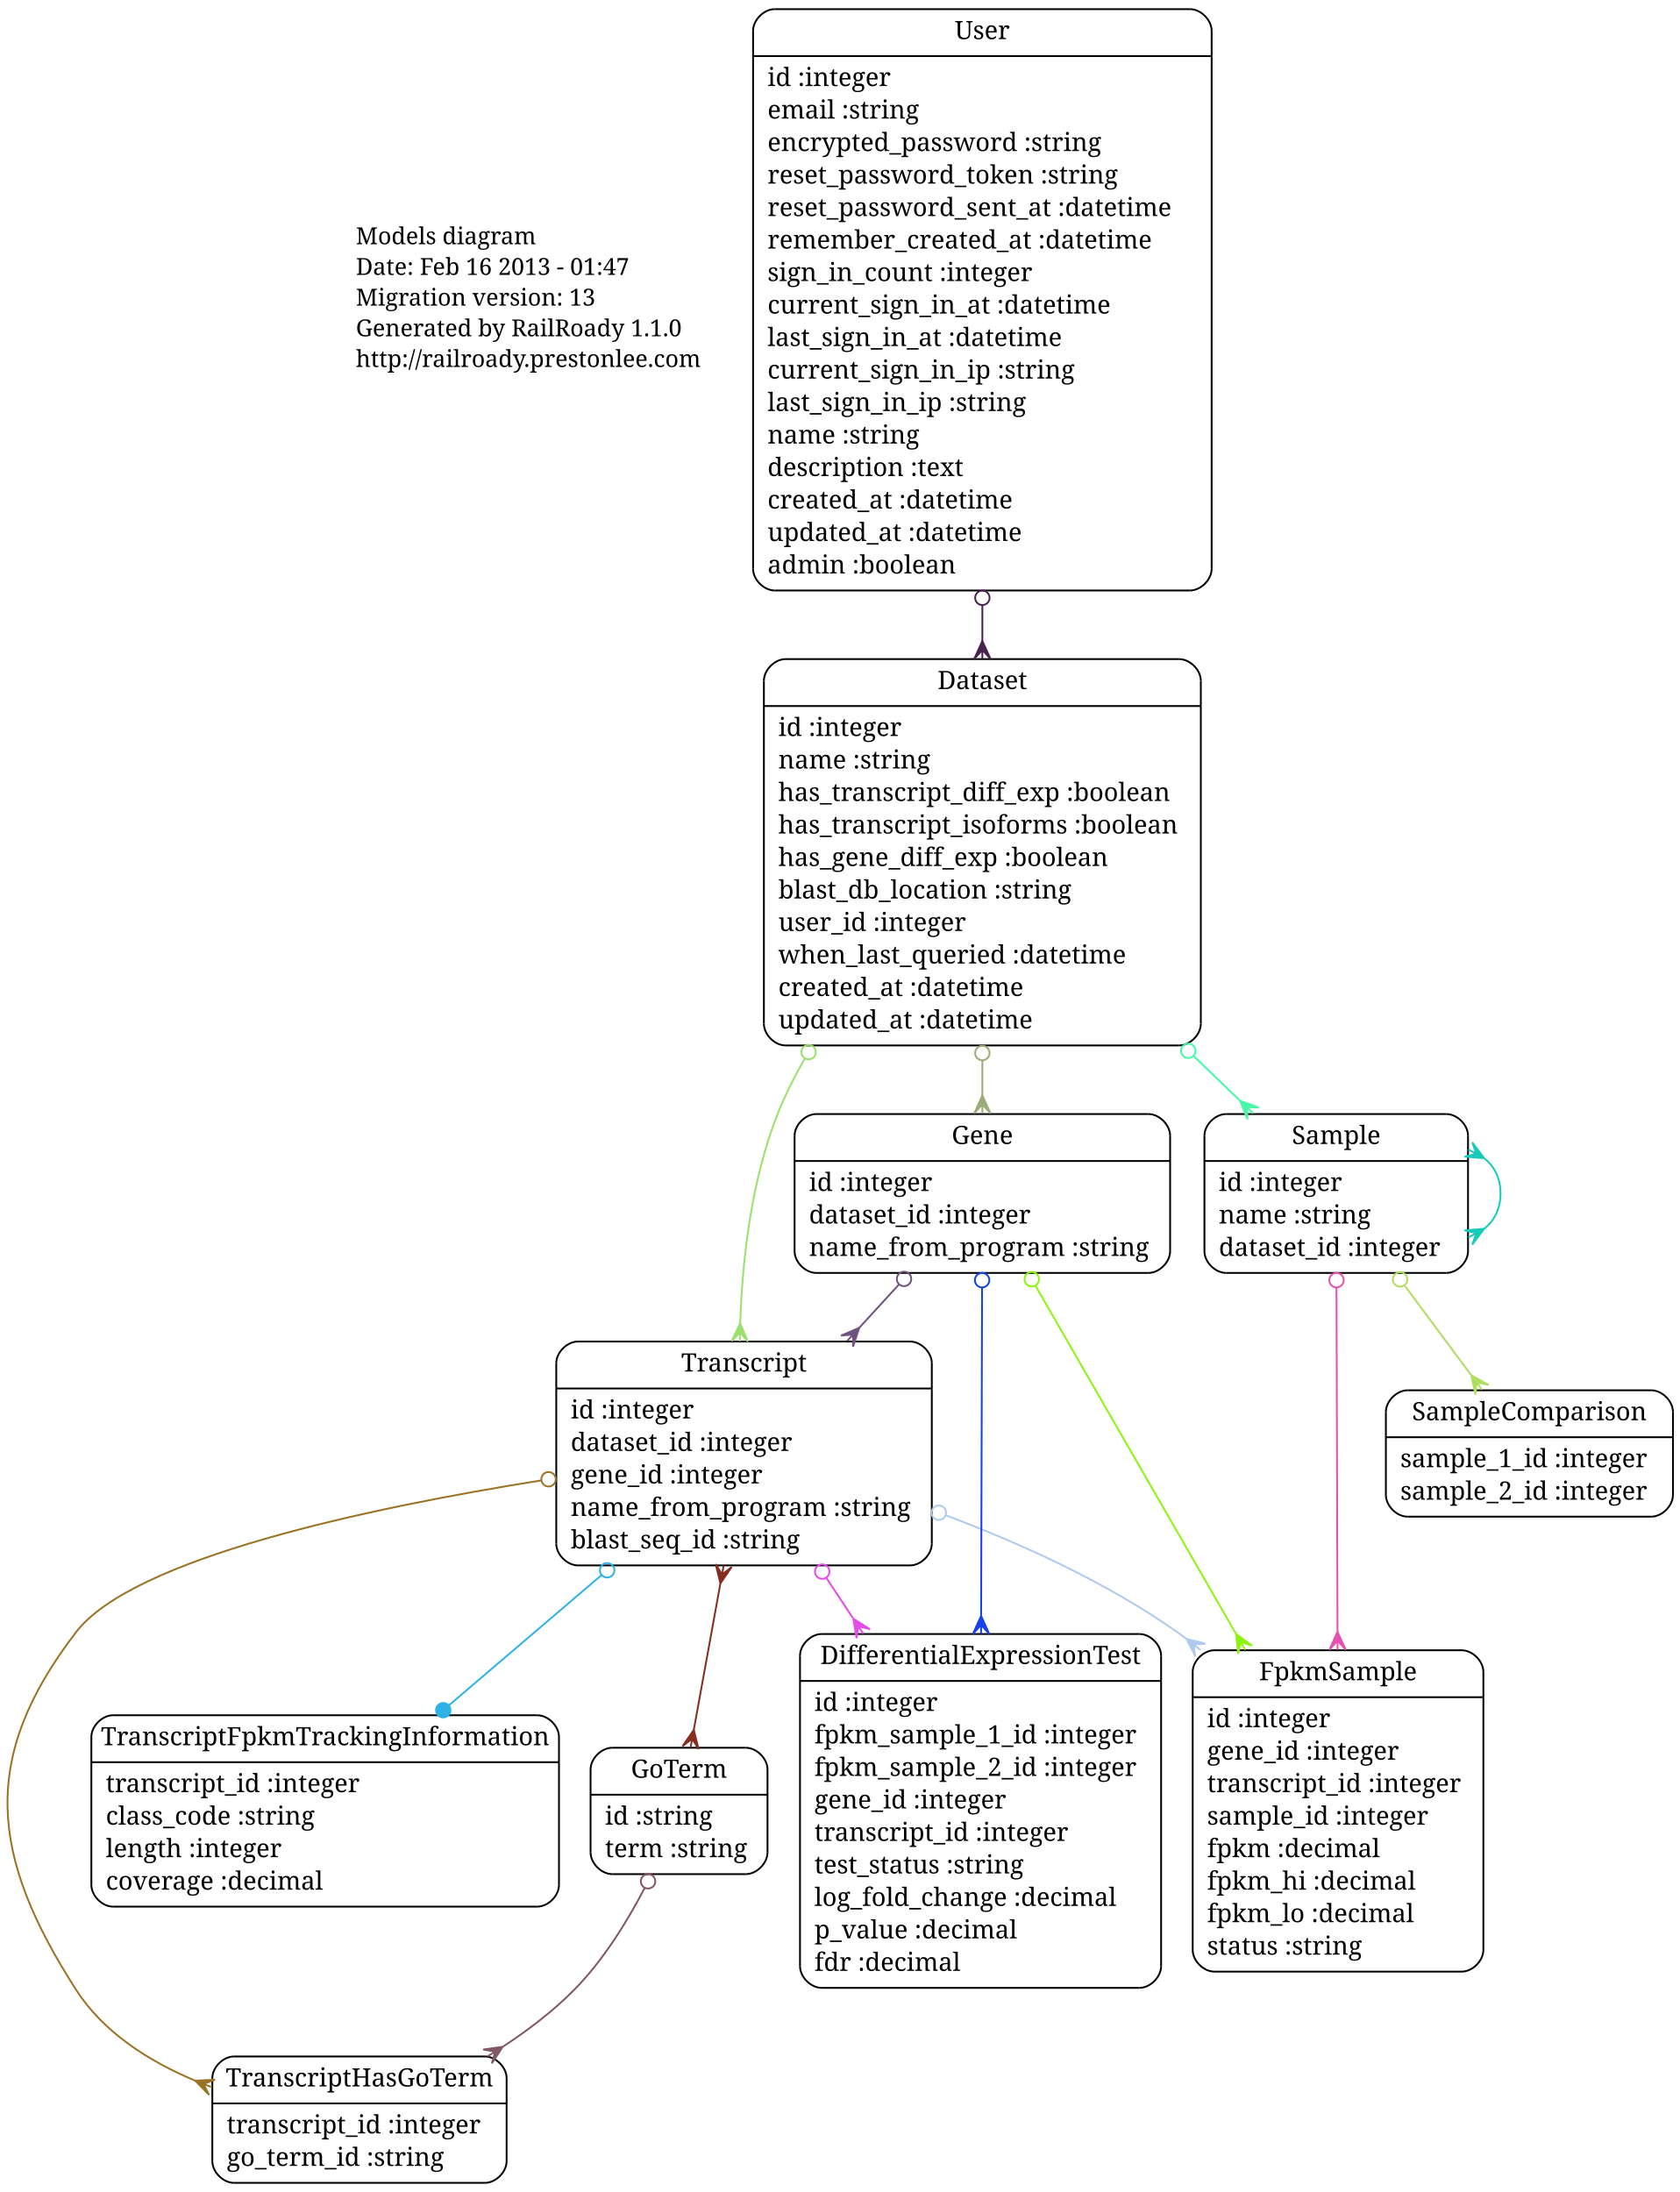
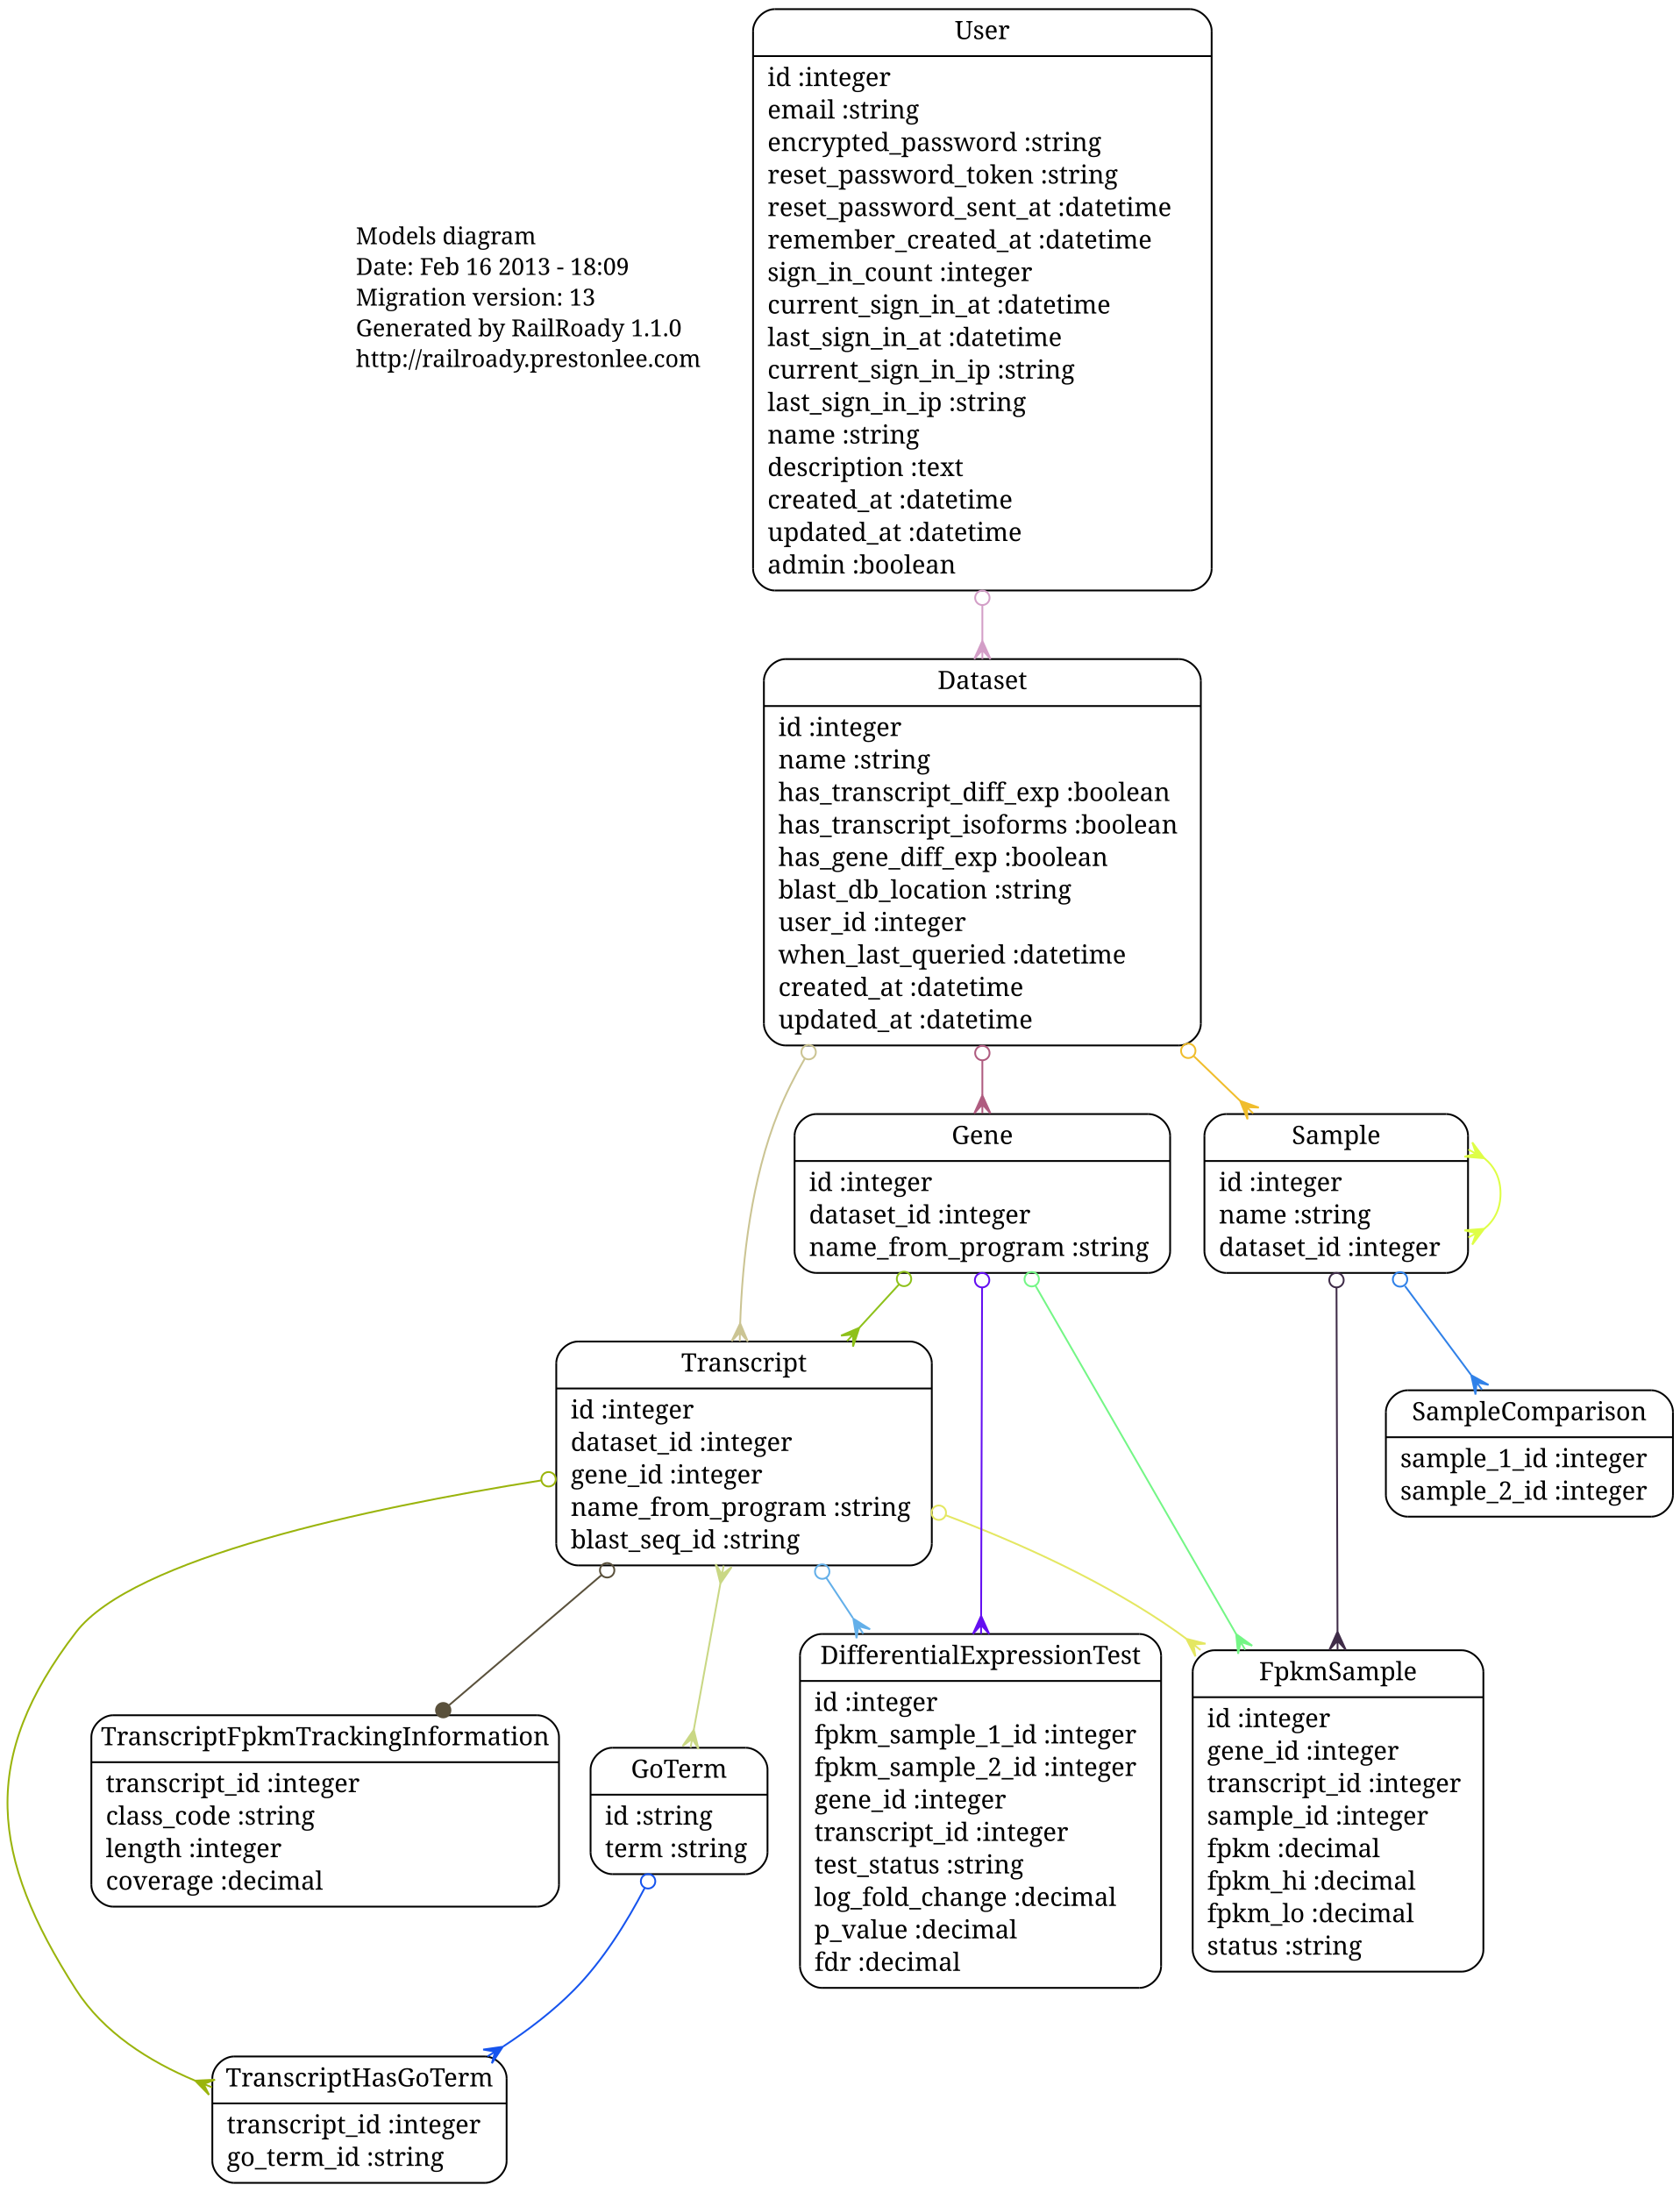
<svg xmlns="http://www.w3.org/2000/svg" width="930pt" height="1214pt" viewBox="0.00 0.00 930.10 1214.00">
  <g id="graph1" class="graph" transform="scale(1 1) rotate(0) translate(4 1210)">
    <polygon fill="white" stroke="white" points="-4,5 -4,-1210 927.103,-1210 927.103,5 -4,5" />
    <g id="node1" class="node">
      <text text-anchor="start" x="193.103" y="-1074.8" font-family="Times Roman,serif" font-size="13.00">Models diagram</text>
-       <text text-anchor="start" x="193.103" y="-1057.8" font-family="Times Roman,serif" font-size="13.00">Date: Feb 16 2013 - 01:47</text>
+       <text text-anchor="start" x="193.103" y="-1057.8" font-family="Times Roman,serif" font-size="13.00">Date: Feb 16 2013 - 18:09</text>
      <text text-anchor="start" x="193.103" y="-1040.8" font-family="Times Roman,serif" font-size="13.00">Migration version: 13</text>
      <text text-anchor="start" x="193.103" y="-1023.8" font-family="Times Roman,serif" font-size="13.00">Generated by RailRoady 1.1.0</text>
      <text text-anchor="start" x="193.103" y="-1006.8" font-family="Times Roman,serif" font-size="13.00">http://railroady.prestonlee.com</text>
    </g>
    <g id="node2" class="node">
      <polyline fill="none" stroke="black" points="316.103,-343 500.103,-343 " />
      <path fill="none" stroke="black" d="M500.103,-343C506.103,-343 512.103,-349 512.103,-355" />
      <polyline fill="none" stroke="black" points="512.103,-355 512.103,-455 " />
      <path fill="none" stroke="black" d="M512.103,-455C512.103,-461 506.103,-467 500.103,-467" />
      <polyline fill="none" stroke="black" points="500.103,-467 316.103,-467 " />
      <path fill="none" stroke="black" d="M316.103,-467C310.103,-467 304.103,-461 304.103,-455" />
      <polyline fill="none" stroke="black" points="304.103,-455 304.103,-355 " />
      <path fill="none" stroke="black" d="M304.103,-355C304.103,-349 310.103,-343 316.103,-343" />
      <text text-anchor="middle" x="408.103" y="-450.4" font-family="Times Roman,serif" font-size="14.00">Transcript</text>
      <polyline fill="none" stroke="black" points="304.103,-441 512.103,-441 " />
      <text text-anchor="start" x="312.103" y="-424.4" font-family="Times Roman,serif" font-size="14.00">id :integer</text>
      <text text-anchor="start" x="312.103" y="-406.4" font-family="Times Roman,serif" font-size="14.00">dataset_id :integer</text>
      <text text-anchor="start" x="312.103" y="-388.4" font-family="Times Roman,serif" font-size="14.00">gene_id :integer</text>
      <text text-anchor="start" x="312.103" y="-370.4" font-family="Times Roman,serif" font-size="14.00">name_from_program :string</text>
      <text text-anchor="start" x="312.103" y="-352.4" font-family="Times Roman,serif" font-size="14.00">blast_seq_id :string</text>
    </g>
    <g id="node4" class="node">
      <polyline fill="none" stroke="black" points="668.603,-118 805.603,-118 " />
      <path fill="none" stroke="black" d="M805.603,-118C811.603,-118 817.603,-124 817.603,-130" />
      <polyline fill="none" stroke="black" points="817.603,-130 817.603,-284 " />
      <path fill="none" stroke="black" d="M817.603,-284C817.603,-290 811.603,-296 805.603,-296" />
      <polyline fill="none" stroke="black" points="805.603,-296 668.603,-296 " />
      <path fill="none" stroke="black" d="M668.603,-296C662.603,-296 656.603,-290 656.603,-284" />
      <polyline fill="none" stroke="black" points="656.603,-284 656.603,-130 " />
      <path fill="none" stroke="black" d="M656.603,-130C656.603,-124 662.603,-118 668.603,-118" />
      <text text-anchor="middle" x="737.103" y="-279.4" font-family="Times Roman,serif" font-size="14.00">FpkmSample</text>
      <polyline fill="none" stroke="black" points="656.603,-270 817.603,-270 " />
      <text text-anchor="start" x="664.603" y="-253.4" font-family="Times Roman,serif" font-size="14.00">id :integer</text>
      <text text-anchor="start" x="664.603" y="-235.4" font-family="Times Roman,serif" font-size="14.00">gene_id :integer</text>
      <text text-anchor="start" x="664.603" y="-217.4" font-family="Times Roman,serif" font-size="14.00">transcript_id :integer</text>
      <text text-anchor="start" x="664.603" y="-199.4" font-family="Times Roman,serif" font-size="14.00">sample_id :integer</text>
      <text text-anchor="start" x="664.603" y="-181.4" font-family="Times Roman,serif" font-size="14.00">fpkm :decimal</text>
      <text text-anchor="start" x="664.603" y="-163.4" font-family="Times Roman,serif" font-size="14.00">fpkm_hi :decimal</text>
      <text text-anchor="start" x="664.603" y="-145.4" font-family="Times Roman,serif" font-size="14.00">fpkm_lo :decimal</text>
      <text text-anchor="start" x="664.603" y="-127.4" font-family="Times Roman,serif" font-size="14.00">status :string</text>
    </g>
    <g id="edge4" class="edge">
-       <path fill="none" stroke="#afcaed" d="M519.811,-370.774C562.17,-354.84 609.464,-333.287 648.103,-306 649.731,-304.85 651.35,-303.665 652.96,-302.449" />
-       <ellipse fill="none" stroke="#afcaed" cx="515.988" cy="-372.192" rx="4" ry="4" />
-       <polygon fill="#afcaed" stroke="#afcaed" points="653.09,-302.346 663.719,-299.649 657.004,-299.236 660.919,-296.126 660.919,-296.126 660.919,-296.126 657.004,-299.236 658.12,-292.602 653.09,-302.346 653.09,-302.346" />
+       <path fill="none" stroke="#e4e762" d="M519.811,-370.774C562.17,-354.84 609.464,-333.287 648.103,-306 649.731,-304.85 651.35,-303.665 652.96,-302.449" />
+       <ellipse fill="none" stroke="#e4e762" cx="515.988" cy="-372.192" rx="4" ry="4" />
+       <polygon fill="#e4e762" stroke="#e4e762" points="653.09,-302.346 663.719,-299.649 657.004,-299.236 660.919,-296.126 660.919,-296.126 660.919,-296.126 657.004,-299.236 658.12,-292.602 653.09,-302.346 653.09,-302.346" />
    </g>
    <g id="node5" class="node">
      <polyline fill="none" stroke="black" points="58.602,-154 293.603,-154 " />
      <path fill="none" stroke="black" d="M293.603,-154C299.603,-154 305.603,-160 305.603,-166" />
      <polyline fill="none" stroke="black" points="305.603,-166 305.603,-248 " />
      <path fill="none" stroke="black" d="M305.603,-248C305.603,-254 299.603,-260 293.603,-260" />
      <polyline fill="none" stroke="black" points="293.603,-260 58.602,-260 " />
      <path fill="none" stroke="black" d="M58.602,-260C52.602,-260 46.602,-254 46.602,-248" />
      <polyline fill="none" stroke="black" points="46.602,-248 46.602,-166 " />
      <path fill="none" stroke="black" d="M46.602,-166C46.602,-160 52.602,-154 58.602,-154" />
      <text text-anchor="middle" x="176.103" y="-243.4" font-family="Times Roman,serif" font-size="14.00">TranscriptFpkmTrackingInformation</text>
      <polyline fill="none" stroke="black" points="46.602,-234 305.603,-234 " />
      <text text-anchor="start" x="54.602" y="-217.4" font-family="Times Roman,serif" font-size="14.00">transcript_id :integer</text>
      <text text-anchor="start" x="54.602" y="-199.4" font-family="Times Roman,serif" font-size="14.00">class_code :string</text>
      <text text-anchor="start" x="54.602" y="-181.4" font-family="Times Roman,serif" font-size="14.00">length :integer</text>
      <text text-anchor="start" x="54.602" y="-163.4" font-family="Times Roman,serif" font-size="14.00">coverage :decimal</text>
    </g>
    <g id="edge6" class="edge">
-       <path fill="none" stroke="#2eb2e7" d="M329.077,-337.556C301.688,-314.18 271.227,-288.184 244.742,-265.581" />
-       <ellipse fill="none" stroke="#2eb2e7" cx="332.29" cy="-340.298" rx="4" ry="4" />
-       <ellipse fill="#2eb2e7" stroke="#2eb2e7" cx="241.496" cy="-262.81" rx="4" ry="4" />
+       <path fill="none" stroke="#5a513c" d="M329.077,-337.556C301.688,-314.18 271.227,-288.184 244.742,-265.581" />
+       <ellipse fill="none" stroke="#5a513c" cx="332.29" cy="-340.298" rx="4" ry="4" />
+       <ellipse fill="#5a513c" stroke="#5a513c" cx="241.496" cy="-262.81" rx="4" ry="4" />
    </g>
    <g id="node8" class="node">
      <polyline fill="none" stroke="black" points="451.103,-109 627.103,-109 " />
      <path fill="none" stroke="black" d="M627.103,-109C633.103,-109 639.103,-115 639.103,-121" />
      <polyline fill="none" stroke="black" points="639.103,-121 639.103,-293 " />
      <path fill="none" stroke="black" d="M639.103,-293C639.103,-299 633.103,-305 627.103,-305" />
      <polyline fill="none" stroke="black" points="627.103,-305 451.103,-305 " />
      <path fill="none" stroke="black" d="M451.103,-305C445.103,-305 439.103,-299 439.103,-293" />
      <polyline fill="none" stroke="black" points="439.103,-293 439.103,-121 " />
      <path fill="none" stroke="black" d="M439.103,-121C439.103,-115 445.103,-109 451.103,-109" />
      <text text-anchor="middle" x="539.103" y="-288.4" font-family="Times Roman,serif" font-size="14.00">DifferentialExpressionTest</text>
      <polyline fill="none" stroke="black" points="439.103,-279 639.103,-279 " />
      <text text-anchor="start" x="447.103" y="-262.4" font-family="Times Roman,serif" font-size="14.00">id :integer</text>
      <text text-anchor="start" x="447.103" y="-244.4" font-family="Times Roman,serif" font-size="14.00">fpkm_sample_1_id :integer</text>
      <text text-anchor="start" x="447.103" y="-226.4" font-family="Times Roman,serif" font-size="14.00">fpkm_sample_2_id :integer</text>
      <text text-anchor="start" x="447.103" y="-208.4" font-family="Times Roman,serif" font-size="14.00">gene_id :integer</text>
      <text text-anchor="start" x="447.103" y="-190.4" font-family="Times Roman,serif" font-size="14.00">transcript_id :integer</text>
      <text text-anchor="start" x="447.103" y="-172.4" font-family="Times Roman,serif" font-size="14.00">test_status :string</text>
      <text text-anchor="start" x="447.103" y="-154.4" font-family="Times Roman,serif" font-size="14.00">log_fold_change :decimal</text>
      <text text-anchor="start" x="447.103" y="-136.4" font-family="Times Roman,serif" font-size="14.00">p_value :decimal</text>
      <text text-anchor="start" x="447.103" y="-118.4" font-family="Times Roman,serif" font-size="14.00">fdr :decimal</text>
    </g>
    <g id="edge2" class="edge">
-       <path fill="none" stroke="#e54be9" d="M453.722,-336.049C458.477,-328.861 463.388,-321.439 468.338,-313.957" />
-       <ellipse fill="none" stroke="#e54be9" cx="451.399" cy="-339.559" rx="4" ry="4" />
-       <polygon fill="#e54be9" stroke="#e54be9" points="468.644,-313.495 477.915,-307.638 471.403,-309.325 474.162,-305.155 474.162,-305.155 474.162,-305.155 471.403,-309.325 470.409,-302.672 468.644,-313.495 468.644,-313.495" />
+       <path fill="none" stroke="#63afe9" d="M453.722,-336.049C458.477,-328.861 463.388,-321.439 468.338,-313.957" />
+       <ellipse fill="none" stroke="#63afe9" cx="451.399" cy="-339.559" rx="4" ry="4" />
+       <polygon fill="#63afe9" stroke="#63afe9" points="468.644,-313.495 477.915,-307.638 471.403,-309.325 474.162,-305.155 474.162,-305.155 474.162,-305.155 471.403,-309.325 470.409,-302.672 468.644,-313.495 468.644,-313.495" />
    </g>
    <g id="node9" class="node">
      <polyline fill="none" stroke="black" points="335.103,-172 409.103,-172 " />
      <path fill="none" stroke="black" d="M409.103,-172C415.103,-172 421.103,-178 421.103,-184" />
      <polyline fill="none" stroke="black" points="421.103,-184 421.103,-230 " />
      <path fill="none" stroke="black" d="M421.103,-230C421.103,-236 415.103,-242 409.103,-242" />
      <polyline fill="none" stroke="black" points="409.103,-242 335.103,-242 " />
      <path fill="none" stroke="black" d="M335.103,-242C329.103,-242 323.103,-236 323.103,-230" />
      <polyline fill="none" stroke="black" points="323.103,-230 323.103,-184 " />
      <path fill="none" stroke="black" d="M323.103,-184C323.103,-178 329.103,-172 335.103,-172" />
      <text text-anchor="middle" x="372.103" y="-225.4" font-family="Times Roman,serif" font-size="14.00">GoTerm</text>
      <polyline fill="none" stroke="black" points="323.103,-216 421.103,-216 " />
      <text text-anchor="start" x="331.103" y="-199.4" font-family="Times Roman,serif" font-size="14.00">id :string</text>
      <text text-anchor="start" x="331.103" y="-181.4" font-family="Times Roman,serif" font-size="14.00">term :string</text>
    </g>
    <g id="edge10" class="edge">
-       <path fill="none" stroke="#852d20" d="M395.01,-332.991C390.083,-305.895 384.626,-275.877 380.273,-251.94" />
-       <polygon fill="#852d20" stroke="#852d20" points="395.022,-333.056 392.383,-343.7 395.916,-337.975 396.811,-342.895 396.811,-342.895 396.811,-342.895 395.916,-337.975 401.238,-342.09 395.022,-333.056 395.022,-333.056" />
-       <polygon fill="#852d20" stroke="#852d20" points="380.27,-251.919 382.908,-241.275 379.375,-247 378.481,-242.08 378.481,-242.08 378.481,-242.08 379.375,-247 374.053,-242.885 380.27,-251.919 380.27,-251.919" />
+       <path fill="none" stroke="#c9d784" d="M395.01,-332.991C390.083,-305.895 384.626,-275.877 380.273,-251.94" />
+       <polygon fill="#c9d784" stroke="#c9d784" points="395.022,-333.056 392.383,-343.7 395.916,-337.975 396.811,-342.895 396.811,-342.895 396.811,-342.895 395.916,-337.975 401.238,-342.09 395.022,-333.056 395.022,-333.056" />
+       <polygon fill="#c9d784" stroke="#c9d784" points="380.27,-251.919 382.908,-241.275 379.375,-247 378.481,-242.08 378.481,-242.08 378.481,-242.08 379.375,-247 374.053,-242.885 380.27,-251.919 380.27,-251.919" />
    </g>
    <g id="node12" class="node">
      <polyline fill="none" stroke="black" points="125.603,-1 264.603,-1 " />
      <path fill="none" stroke="black" d="M264.603,-1C270.603,-1 276.603,-7 276.603,-13" />
      <polyline fill="none" stroke="black" points="276.603,-13 276.603,-59 " />
      <path fill="none" stroke="black" d="M276.603,-59C276.603,-65 270.603,-71 264.603,-71" />
      <polyline fill="none" stroke="black" points="264.603,-71 125.603,-71 " />
      <path fill="none" stroke="black" d="M125.603,-71C119.603,-71 113.603,-65 113.603,-59" />
      <polyline fill="none" stroke="black" points="113.603,-59 113.603,-13 " />
      <path fill="none" stroke="black" d="M113.603,-13C113.603,-7 119.603,-1 125.603,-1" />
      <text text-anchor="middle" x="195.103" y="-54.4" font-family="Times Roman,serif" font-size="14.00">TranscriptHasGoTerm</text>
      <polyline fill="none" stroke="black" points="113.603,-45 276.603,-45 " />
      <text text-anchor="start" x="121.603" y="-28.4" font-family="Times Roman,serif" font-size="14.00">transcript_id :integer</text>
      <text text-anchor="start" x="121.603" y="-10.4" font-family="Times Roman,serif" font-size="14.00">go_term_id :string</text>
    </g>
    <g id="edge8" class="edge">
-       <path fill="none" stroke="#9a7223" d="M295.683,-390.06C198.733,-374.598 69.51,-346.916 38.102,-306 -15.481,-236.194 -9.415,-182.068 38.102,-108 53.245,-84.397 78.274,-68.431 103.947,-57.671" />
-       <ellipse fill="none" stroke="#9a7223" cx="299.828" cy="-390.713" rx="4" ry="4" />
-       <polygon fill="#9a7223" stroke="#9a7223" points="104.114,-57.606 115.068,-58.125 108.766,-55.772 113.417,-53.938 113.417,-53.938 113.417,-53.938 108.766,-55.772 111.767,-49.752 104.114,-57.606 104.114,-57.606" />
+       <path fill="none" stroke="#9ab40c" d="M295.683,-390.06C198.733,-374.598 69.51,-346.916 38.102,-306 -15.481,-236.194 -9.415,-182.068 38.102,-108 53.245,-84.397 78.274,-68.431 103.947,-57.671" />
+       <ellipse fill="none" stroke="#9ab40c" cx="299.828" cy="-390.713" rx="4" ry="4" />
+       <polygon fill="#9ab40c" stroke="#9ab40c" points="104.114,-57.606 115.068,-58.125 108.766,-55.772 113.417,-53.938 113.417,-53.938 113.417,-53.938 108.766,-55.772 111.767,-49.752 104.114,-57.606 104.114,-57.606" />
    </g>
    <g id="node3" class="node">
      <polyline fill="none" stroke="black" points="675.103,-505 797.103,-505 " />
      <path fill="none" stroke="black" d="M797.103,-505C803.103,-505 809.103,-511 809.103,-517" />
      <polyline fill="none" stroke="black" points="809.103,-517 809.103,-581 " />
      <path fill="none" stroke="black" d="M809.103,-581C809.103,-587 803.103,-593 797.103,-593" />
      <polyline fill="none" stroke="black" points="797.103,-593 675.103,-593 " />
      <path fill="none" stroke="black" d="M675.103,-593C669.103,-593 663.103,-587 663.103,-581" />
      <polyline fill="none" stroke="black" points="663.103,-581 663.103,-517 " />
      <path fill="none" stroke="black" d="M663.103,-517C663.103,-511 669.103,-505 675.103,-505" />
      <text text-anchor="middle" x="736.103" y="-576.4" font-family="Times Roman,serif" font-size="14.00">Sample</text>
      <polyline fill="none" stroke="black" points="663.103,-567 809.103,-567 " />
      <text text-anchor="start" x="671.103" y="-550.4" font-family="Times Roman,serif" font-size="14.00">id :integer</text>
      <text text-anchor="start" x="671.103" y="-532.4" font-family="Times Roman,serif" font-size="14.00">name :string</text>
      <text text-anchor="start" x="671.103" y="-514.4" font-family="Times Roman,serif" font-size="14.00">dataset_id :integer</text>
    </g>
    <g id="edge16" class="edge">
-       <path fill="none" stroke="#18caba" d="M818.139,-568.492C823.714,-564.005 827.103,-557.508 827.103,-549 827.103,-540.492 823.714,-533.995 818.139,-529.508" />
-       <polygon fill="#18caba" stroke="#18caba" points="818.052,-568.539 807.122,-569.422 813.673,-570.951 809.293,-573.363 809.293,-573.363 809.293,-573.363 813.673,-570.951 811.464,-577.305 818.052,-568.539 818.052,-568.539" />
-       <polygon fill="#18caba" stroke="#18caba" points="818.052,-529.461 811.464,-520.695 813.673,-527.049 809.293,-524.637 809.293,-524.637 809.293,-524.637 813.673,-527.049 807.122,-528.578 818.052,-529.461 818.052,-529.461" />
+       <path fill="none" stroke="#defe46" d="M818.139,-568.492C823.714,-564.005 827.103,-557.508 827.103,-549 827.103,-540.492 823.714,-533.995 818.139,-529.508" />
+       <polygon fill="#defe46" stroke="#defe46" points="818.052,-568.539 807.122,-569.422 813.673,-570.951 809.293,-573.363 809.293,-573.363 809.293,-573.363 813.673,-570.951 811.464,-577.305 818.052,-568.539 818.052,-568.539" />
+       <polygon fill="#defe46" stroke="#defe46" points="818.052,-529.461 811.464,-520.695 813.673,-527.049 809.293,-524.637 809.293,-524.637 809.293,-524.637 813.673,-527.049 807.122,-528.578 818.052,-529.461 818.052,-529.461" />
    </g>
    <g id="edge12" class="edge">
-       <path fill="none" stroke="#e652b0" d="M736.255,-496.716C736.403,-446.306 736.63,-368.722 736.812,-306.523" />
-       <ellipse fill="none" stroke="#e652b0" cx="736.243" cy="-500.99" rx="4" ry="4" />
-       <polygon fill="#e652b0" stroke="#e652b0" points="736.812,-306.286 741.341,-296.299 736.827,-301.286 736.841,-296.286 736.841,-296.286 736.841,-296.286 736.827,-301.286 732.341,-296.273 736.812,-306.286 736.812,-306.286" />
+       <path fill="none" stroke="#3f2c48" d="M736.255,-496.716C736.403,-446.306 736.63,-368.722 736.812,-306.523" />
+       <ellipse fill="none" stroke="#3f2c48" cx="736.243" cy="-500.99" rx="4" ry="4" />
+       <polygon fill="#3f2c48" stroke="#3f2c48" points="736.812,-306.286 741.341,-296.299 736.827,-301.286 736.841,-296.286 736.841,-296.286 736.841,-296.286 736.827,-301.286 732.341,-296.273 736.812,-306.286 736.812,-306.286" />
    </g>
    <g id="node11" class="node">
      <polyline fill="none" stroke="black" points="775.603,-370 910.603,-370 " />
      <path fill="none" stroke="black" d="M910.603,-370C916.603,-370 922.603,-376 922.603,-382" />
      <polyline fill="none" stroke="black" points="922.603,-382 922.603,-428 " />
      <path fill="none" stroke="black" d="M922.603,-428C922.603,-434 916.603,-440 910.603,-440" />
      <polyline fill="none" stroke="black" points="910.603,-440 775.603,-440 " />
      <path fill="none" stroke="black" d="M775.603,-440C769.603,-440 763.603,-434 763.603,-428" />
      <polyline fill="none" stroke="black" points="763.603,-428 763.603,-382 " />
      <path fill="none" stroke="black" d="M763.603,-382C763.603,-376 769.603,-370 775.603,-370" />
      <text text-anchor="middle" x="843.103" y="-423.4" font-family="Times Roman,serif" font-size="14.00">SampleComparison</text>
      <polyline fill="none" stroke="black" points="763.603,-414 922.603,-414 " />
      <text text-anchor="start" x="771.603" y="-397.4" font-family="Times Roman,serif" font-size="14.00">sample_1_id :integer</text>
      <text text-anchor="start" x="771.603" y="-379.4" font-family="Times Roman,serif" font-size="14.00">sample_2_id :integer</text>
    </g>
    <g id="edge14" class="edge">
-       <path fill="none" stroke="#adde60" d="M774.203,-497.724C786.12,-481.687 799.15,-464.15 810.641,-448.687" />
-       <ellipse fill="none" stroke="#adde60" cx="771.465" cy="-501.41" rx="4" ry="4" />
-       <polygon fill="#adde60" stroke="#adde60" points="810.885,-448.358 820.461,-443.015 813.867,-444.345 816.849,-440.332 816.849,-440.332 816.849,-440.332 813.867,-444.345 813.237,-437.648 810.885,-448.358 810.885,-448.358" />
+       <path fill="none" stroke="#3081e8" d="M774.203,-497.724C786.12,-481.687 799.15,-464.15 810.641,-448.687" />
+       <ellipse fill="none" stroke="#3081e8" cx="771.465" cy="-501.41" rx="4" ry="4" />
+       <polygon fill="#3081e8" stroke="#3081e8" points="810.885,-448.358 820.461,-443.015 813.867,-444.345 816.849,-440.332 816.849,-440.332 816.849,-440.332 813.867,-444.345 813.237,-437.648 810.885,-448.358 810.885,-448.358" />
    </g>
    <g id="node6" class="node">
      <polyline fill="none" stroke="black" points="448.103,-505 632.103,-505 " />
      <path fill="none" stroke="black" d="M632.103,-505C638.103,-505 644.103,-511 644.103,-517" />
      <polyline fill="none" stroke="black" points="644.103,-517 644.103,-581 " />
      <path fill="none" stroke="black" d="M644.103,-581C644.103,-587 638.103,-593 632.103,-593" />
      <polyline fill="none" stroke="black" points="632.103,-593 448.103,-593 " />
      <path fill="none" stroke="black" d="M448.103,-593C442.103,-593 436.103,-587 436.103,-581" />
      <polyline fill="none" stroke="black" points="436.103,-581 436.103,-517 " />
      <path fill="none" stroke="black" d="M436.103,-517C436.103,-511 442.103,-505 448.103,-505" />
      <text text-anchor="middle" x="540.103" y="-576.4" font-family="Times Roman,serif" font-size="14.00">Gene</text>
      <polyline fill="none" stroke="black" points="436.103,-567 644.103,-567 " />
      <text text-anchor="start" x="444.103" y="-550.4" font-family="Times Roman,serif" font-size="14.00">id :integer</text>
      <text text-anchor="start" x="444.103" y="-532.4" font-family="Times Roman,serif" font-size="14.00">dataset_id :integer</text>
      <text text-anchor="start" x="444.103" y="-514.4" font-family="Times Roman,serif" font-size="14.00">name_from_program :string</text>
    </g>
    <g id="edge18" class="edge">
-       <path fill="none" stroke="#6f5280" d="M494.009,-498.716C486.876,-490.935 479.4,-482.78 471.961,-474.664" />
-       <ellipse fill="none" stroke="#6f5280" cx="496.718" cy="-501.672" rx="4" ry="4" />
-       <polygon fill="#6f5280" stroke="#6f5280" points="471.908,-474.605 468.467,-464.193 468.529,-470.92 465.15,-467.234 465.15,-467.234 465.15,-467.234 468.529,-470.92 461.833,-470.275 471.908,-474.605 471.908,-474.605" />
+       <path fill="none" stroke="#8ec11b" d="M494.009,-498.716C486.876,-490.935 479.4,-482.78 471.961,-474.664" />
+       <ellipse fill="none" stroke="#8ec11b" cx="496.718" cy="-501.672" rx="4" ry="4" />
+       <polygon fill="#8ec11b" stroke="#8ec11b" points="471.908,-474.605 468.467,-464.193 468.529,-470.92 465.15,-467.234 465.15,-467.234 465.15,-467.234 468.529,-470.92 461.833,-470.275 471.908,-474.605 471.908,-474.605" />
    </g>
    <g id="edge22" class="edge">
-       <path fill="none" stroke="#8cf50e" d="M569.466,-498.024C598.705,-447.263 644.34,-368.04 680.618,-305.06" />
-       <ellipse fill="none" stroke="#8cf50e" cx="567.45" cy="-501.524" rx="4" ry="4" />
-       <polygon fill="#8cf50e" stroke="#8cf50e" points="680.68,-304.951 689.571,-298.532 683.176,-300.619 685.672,-296.286 685.672,-296.286 685.672,-296.286 683.176,-300.619 681.772,-294.04 680.68,-304.951 680.68,-304.951" />
+       <path fill="none" stroke="#74f686" d="M569.466,-498.024C598.705,-447.263 644.34,-368.04 680.618,-305.06" />
+       <ellipse fill="none" stroke="#74f686" cx="567.45" cy="-501.524" rx="4" ry="4" />
+       <polygon fill="#74f686" stroke="#74f686" points="680.68,-304.951 689.571,-298.532 683.176,-300.619 685.672,-296.286 685.672,-296.286 685.672,-296.286 683.176,-300.619 681.772,-294.04 680.68,-304.951 680.68,-304.951" />
    </g>
    <g id="edge20" class="edge">
-       <path fill="none" stroke="#1742eb" d="M539.95,-496.769C539.809,-448.642 539.596,-375.713 539.418,-315.062" />
-       <ellipse fill="none" stroke="#1742eb" cx="539.962" cy="-500.99" rx="4" ry="4" />
-       <polygon fill="#1742eb" stroke="#1742eb" points="539.419,-315.053 543.889,-305.039 539.404,-310.053 539.389,-305.053 539.389,-305.053 539.389,-305.053 539.404,-310.053 534.889,-305.066 539.419,-315.053 539.419,-315.053" />
+       <path fill="none" stroke="#640ff1" d="M539.95,-496.769C539.809,-448.642 539.596,-375.713 539.418,-315.062" />
+       <ellipse fill="none" stroke="#640ff1" cx="539.962" cy="-500.99" rx="4" ry="4" />
+       <polygon fill="#640ff1" stroke="#640ff1" points="539.419,-315.053 543.889,-305.039 539.404,-310.053 539.389,-305.053 539.389,-305.053 539.389,-305.053 539.404,-310.053 534.889,-305.066 539.419,-315.053 539.419,-315.053" />
    </g>
    <g id="node7" class="node">
      <polyline fill="none" stroke="black" points="431.103,-631 649.103,-631 " />
      <path fill="none" stroke="black" d="M649.103,-631C655.103,-631 661.103,-637 661.103,-643" />
      <polyline fill="none" stroke="black" points="661.103,-643 661.103,-833 " />
      <path fill="none" stroke="black" d="M661.103,-833C661.103,-839 655.103,-845 649.103,-845" />
      <polyline fill="none" stroke="black" points="649.103,-845 431.103,-845 " />
      <path fill="none" stroke="black" d="M431.103,-845C425.103,-845 419.103,-839 419.103,-833" />
      <polyline fill="none" stroke="black" points="419.103,-833 419.103,-643 " />
      <path fill="none" stroke="black" d="M419.103,-643C419.103,-637 425.103,-631 431.103,-631" />
      <text text-anchor="middle" x="540.103" y="-828.4" font-family="Times Roman,serif" font-size="14.00">Dataset</text>
      <polyline fill="none" stroke="black" points="419.103,-819 661.103,-819 " />
      <text text-anchor="start" x="427.103" y="-802.4" font-family="Times Roman,serif" font-size="14.00">id :integer</text>
      <text text-anchor="start" x="427.103" y="-784.4" font-family="Times Roman,serif" font-size="14.00">name :string</text>
      <text text-anchor="start" x="427.103" y="-766.4" font-family="Times Roman,serif" font-size="14.00">has_transcript_diff_exp :boolean</text>
      <text text-anchor="start" x="427.103" y="-748.4" font-family="Times Roman,serif" font-size="14.00">has_transcript_isoforms :boolean</text>
      <text text-anchor="start" x="427.103" y="-730.4" font-family="Times Roman,serif" font-size="14.00">has_gene_diff_exp :boolean</text>
      <text text-anchor="start" x="427.103" y="-712.4" font-family="Times Roman,serif" font-size="14.00">blast_db_location :string</text>
      <text text-anchor="start" x="427.103" y="-694.4" font-family="Times Roman,serif" font-size="14.00">user_id :integer</text>
      <text text-anchor="start" x="427.103" y="-676.4" font-family="Times Roman,serif" font-size="14.00">when_last_queried :datetime</text>
      <text text-anchor="start" x="427.103" y="-658.4" font-family="Times Roman,serif" font-size="14.00">created_at :datetime</text>
      <text text-anchor="start" x="427.103" y="-640.4" font-family="Times Roman,serif" font-size="14.00">updated_at :datetime</text>
    </g>
    <g id="edge26" class="edge">
-       <path fill="none" stroke="#9ae06b" d="M441.755,-623.726C436.153,-614.039 431.162,-604.081 427.103,-594 412.297,-557.229 407.207,-513.322 405.971,-477.086" />
-       <ellipse fill="none" stroke="#9ae06b" cx="443.886" cy="-627.296" rx="4" ry="4" />
-       <polygon fill="#9ae06b" stroke="#9ae06b" points="405.971,-477.079 410.219,-466.969 405.846,-472.08 405.72,-467.082 405.72,-467.082 405.72,-467.082 405.846,-472.08 401.222,-467.195 405.971,-477.079 405.971,-477.079" />
+       <path fill="none" stroke="#cbc493" d="M441.755,-623.726C436.153,-614.039 431.162,-604.081 427.103,-594 412.297,-557.229 407.207,-513.322 405.971,-477.086" />
+       <ellipse fill="none" stroke="#cbc493" cx="443.886" cy="-627.296" rx="4" ry="4" />
+       <polygon fill="#cbc493" stroke="#cbc493" points="405.971,-477.079 410.219,-466.969 405.846,-472.08 405.72,-467.082 405.72,-467.082 405.72,-467.082 405.846,-472.08 401.222,-467.195 405.971,-477.079 405.971,-477.079" />
    </g>
    <g id="edge28" class="edge">
-       <path fill="none" stroke="#47f7a6" d="M657.327,-624.962C666.144,-616.46 674.746,-608.165 682.83,-600.37" />
-       <ellipse fill="none" stroke="#47f7a6" cx="654.153" cy="-628.022" rx="4" ry="4" />
-       <polygon fill="#47f7a6" stroke="#47f7a6" points="682.902,-600.3 693.224,-596.598 686.502,-596.829 690.101,-593.359 690.101,-593.359 690.101,-593.359 686.502,-596.829 686.977,-590.119 682.902,-600.3 682.902,-600.3" />
+       <path fill="none" stroke="#f0bd2c" d="M657.327,-624.962C666.144,-616.46 674.746,-608.165 682.83,-600.37" />
+       <ellipse fill="none" stroke="#f0bd2c" cx="654.153" cy="-628.022" rx="4" ry="4" />
+       <polygon fill="#f0bd2c" stroke="#f0bd2c" points="682.902,-600.3 693.224,-596.598 686.502,-596.829 690.101,-593.359 690.101,-593.359 690.101,-593.359 686.502,-596.829 686.977,-590.119 682.902,-600.3 682.902,-600.3" />
    </g>
    <g id="edge24" class="edge">
-       <path fill="none" stroke="#9cac78" d="M540.103,-622.523C540.103,-615.964 540.103,-609.547 540.103,-603.406" />
-       <ellipse fill="none" stroke="#9cac78" cx="540.103" cy="-626.799" rx="4" ry="4" />
-       <polygon fill="#9cac78" stroke="#9cac78" points="540.103,-603.359 544.603,-593.359 540.103,-598.359 540.103,-593.359 540.103,-593.359 540.103,-593.359 540.103,-598.359 535.603,-593.359 540.103,-603.359 540.103,-603.359" />
+       <path fill="none" stroke="#af5c80" d="M540.103,-622.523C540.103,-615.964 540.103,-609.547 540.103,-603.406" />
+       <ellipse fill="none" stroke="#af5c80" cx="540.103" cy="-626.799" rx="4" ry="4" />
+       <polygon fill="#af5c80" stroke="#af5c80" points="540.103,-603.359 544.603,-593.359 540.103,-598.359 540.103,-593.359 540.103,-593.359 540.103,-593.359 540.103,-598.359 535.603,-593.359 540.103,-603.359 540.103,-603.359" />
    </g>
    <g id="edge30" class="edge">
-       <path fill="none" stroke="#815767" d="M353.05,-164.28C343.264,-145.528 330.03,-124.154 314.103,-108 302.59,-96.324 288.812,-85.776 274.781,-76.579" />
-       <ellipse fill="none" stroke="#815767" cx="354.951" cy="-168.024" rx="4" ry="4" />
-       <polygon fill="#815767" stroke="#815767" points="274.475,-76.385 268.439,-67.229 270.252,-73.707 266.029,-71.029 266.029,-71.029 266.029,-71.029 270.252,-73.707 263.619,-74.83 274.475,-76.385 274.475,-76.385" />
+       <path fill="none" stroke="#1654ee" d="M353.05,-164.28C343.264,-145.528 330.03,-124.154 314.103,-108 302.59,-96.324 288.812,-85.776 274.781,-76.579" />
+       <ellipse fill="none" stroke="#1654ee" cx="354.951" cy="-168.024" rx="4" ry="4" />
+       <polygon fill="#1654ee" stroke="#1654ee" points="274.475,-76.385 268.439,-67.229 270.252,-73.707 266.029,-71.029 266.029,-71.029 266.029,-71.029 270.252,-73.707 263.619,-74.83 274.475,-76.385 274.475,-76.385" />
    </g>
    <g id="node10" class="node">
      <polyline fill="none" stroke="black" points="425.103,-883 655.103,-883 " />
      <path fill="none" stroke="black" d="M655.103,-883C661.103,-883 667.103,-889 667.103,-895" />
      <polyline fill="none" stroke="black" points="667.103,-895 667.103,-1193 " />
      <path fill="none" stroke="black" d="M667.103,-1193C667.103,-1199 661.103,-1205 655.103,-1205" />
      <polyline fill="none" stroke="black" points="655.103,-1205 425.103,-1205 " />
      <path fill="none" stroke="black" d="M425.103,-1205C419.103,-1205 413.103,-1199 413.103,-1193" />
      <polyline fill="none" stroke="black" points="413.103,-1193 413.103,-895 " />
      <path fill="none" stroke="black" d="M413.103,-895C413.103,-889 419.103,-883 425.103,-883" />
      <text text-anchor="middle" x="540.103" y="-1188.4" font-family="Times Roman,serif" font-size="14.00">User</text>
      <polyline fill="none" stroke="black" points="413.103,-1179 667.103,-1179 " />
      <text text-anchor="start" x="421.103" y="-1162.4" font-family="Times Roman,serif" font-size="14.00">id :integer</text>
      <text text-anchor="start" x="421.103" y="-1144.4" font-family="Times Roman,serif" font-size="14.00">email :string</text>
      <text text-anchor="start" x="421.103" y="-1126.4" font-family="Times Roman,serif" font-size="14.00">encrypted_password :string</text>
      <text text-anchor="start" x="421.103" y="-1108.4" font-family="Times Roman,serif" font-size="14.00">reset_password_token :string</text>
      <text text-anchor="start" x="421.103" y="-1090.4" font-family="Times Roman,serif" font-size="14.00">reset_password_sent_at :datetime</text>
      <text text-anchor="start" x="421.103" y="-1072.4" font-family="Times Roman,serif" font-size="14.00">remember_created_at :datetime</text>
      <text text-anchor="start" x="421.103" y="-1054.4" font-family="Times Roman,serif" font-size="14.00">sign_in_count :integer</text>
      <text text-anchor="start" x="421.103" y="-1036.4" font-family="Times Roman,serif" font-size="14.00">current_sign_in_at :datetime</text>
      <text text-anchor="start" x="421.103" y="-1018.4" font-family="Times Roman,serif" font-size="14.00">last_sign_in_at :datetime</text>
      <text text-anchor="start" x="421.103" y="-1000.4" font-family="Times Roman,serif" font-size="14.00">current_sign_in_ip :string</text>
      <text text-anchor="start" x="421.103" y="-982.4" font-family="Times Roman,serif" font-size="14.00">last_sign_in_ip :string</text>
      <text text-anchor="start" x="421.103" y="-964.4" font-family="Times Roman,serif" font-size="14.00">name :string</text>
      <text text-anchor="start" x="421.103" y="-946.4" font-family="Times Roman,serif" font-size="14.00">description :text</text>
      <text text-anchor="start" x="421.103" y="-928.4" font-family="Times Roman,serif" font-size="14.00">created_at :datetime</text>
      <text text-anchor="start" x="421.103" y="-910.4" font-family="Times Roman,serif" font-size="14.00">updated_at :datetime</text>
      <text text-anchor="start" x="421.103" y="-892.4" font-family="Times Roman,serif" font-size="14.00">admin :boolean</text>
    </g>
    <g id="edge32" class="edge">
-       <path fill="none" stroke="#4a2252" d="M540.103,-874.839C540.103,-868.228 540.103,-861.658 540.103,-855.179" />
-       <ellipse fill="none" stroke="#4a2252" cx="540.103" cy="-878.935" rx="4" ry="4" />
-       <polygon fill="#4a2252" stroke="#4a2252" points="540.103,-855.079 544.603,-845.079 540.103,-850.079 540.103,-845.079 540.103,-845.079 540.103,-845.079 540.103,-850.079 535.603,-845.079 540.103,-855.079 540.103,-855.079" />
+       <path fill="none" stroke="#d39ec7" d="M540.103,-874.839C540.103,-868.228 540.103,-861.658 540.103,-855.179" />
+       <ellipse fill="none" stroke="#d39ec7" cx="540.103" cy="-878.935" rx="4" ry="4" />
+       <polygon fill="#d39ec7" stroke="#d39ec7" points="540.103,-855.079 544.603,-845.079 540.103,-850.079 540.103,-845.079 540.103,-845.079 540.103,-845.079 540.103,-850.079 535.603,-845.079 540.103,-855.079 540.103,-855.079" />
    </g>
  </g>
</svg>
